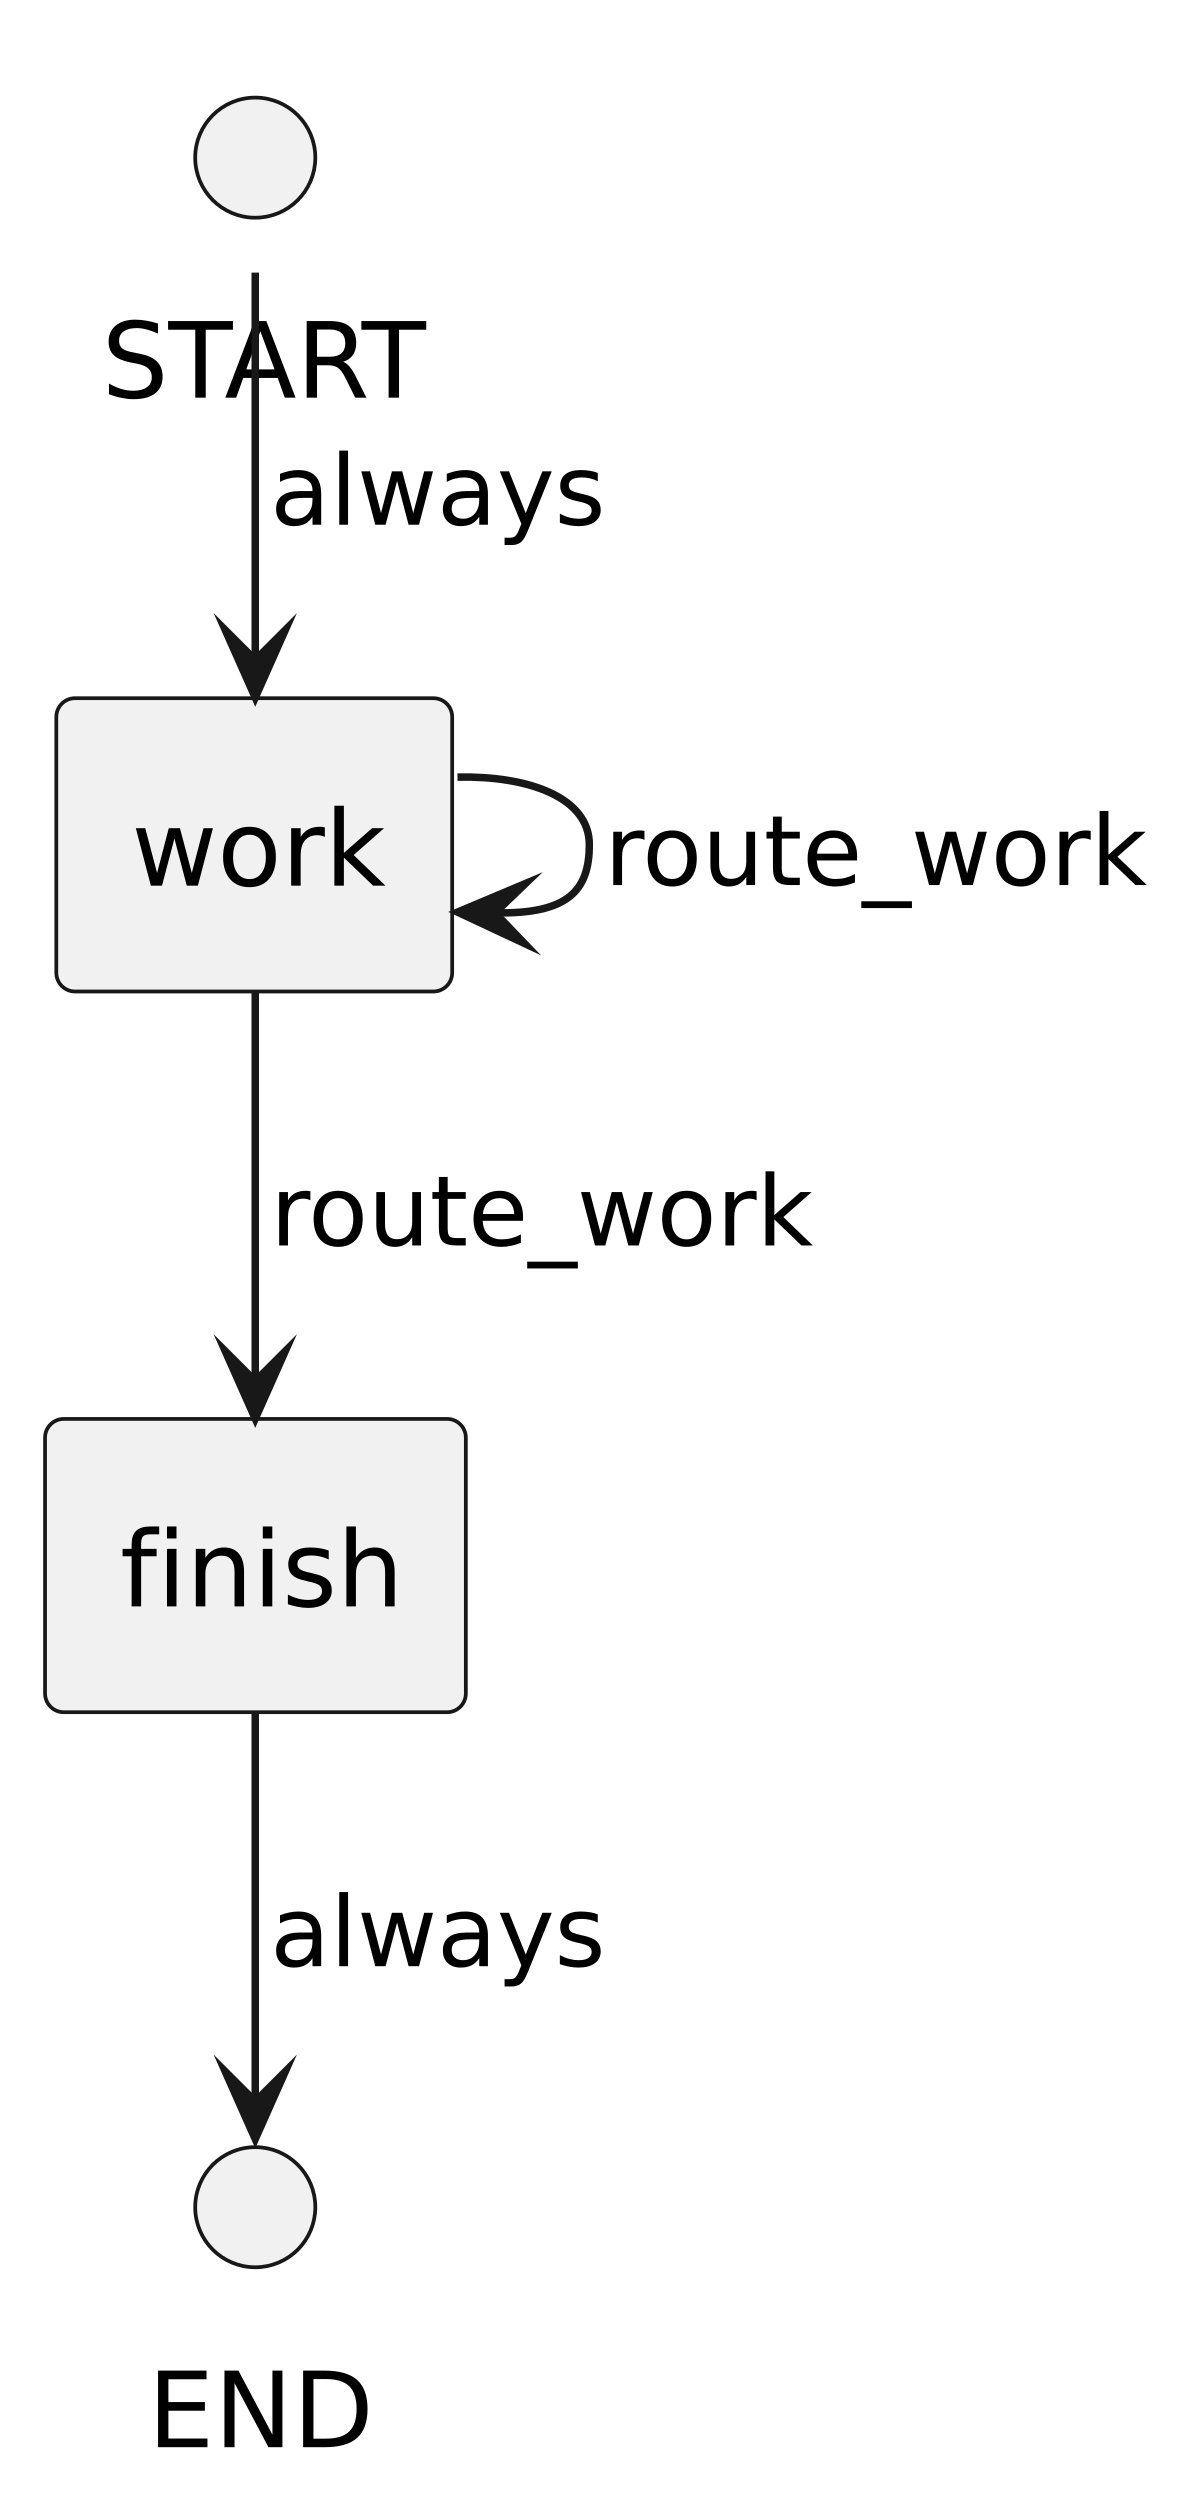
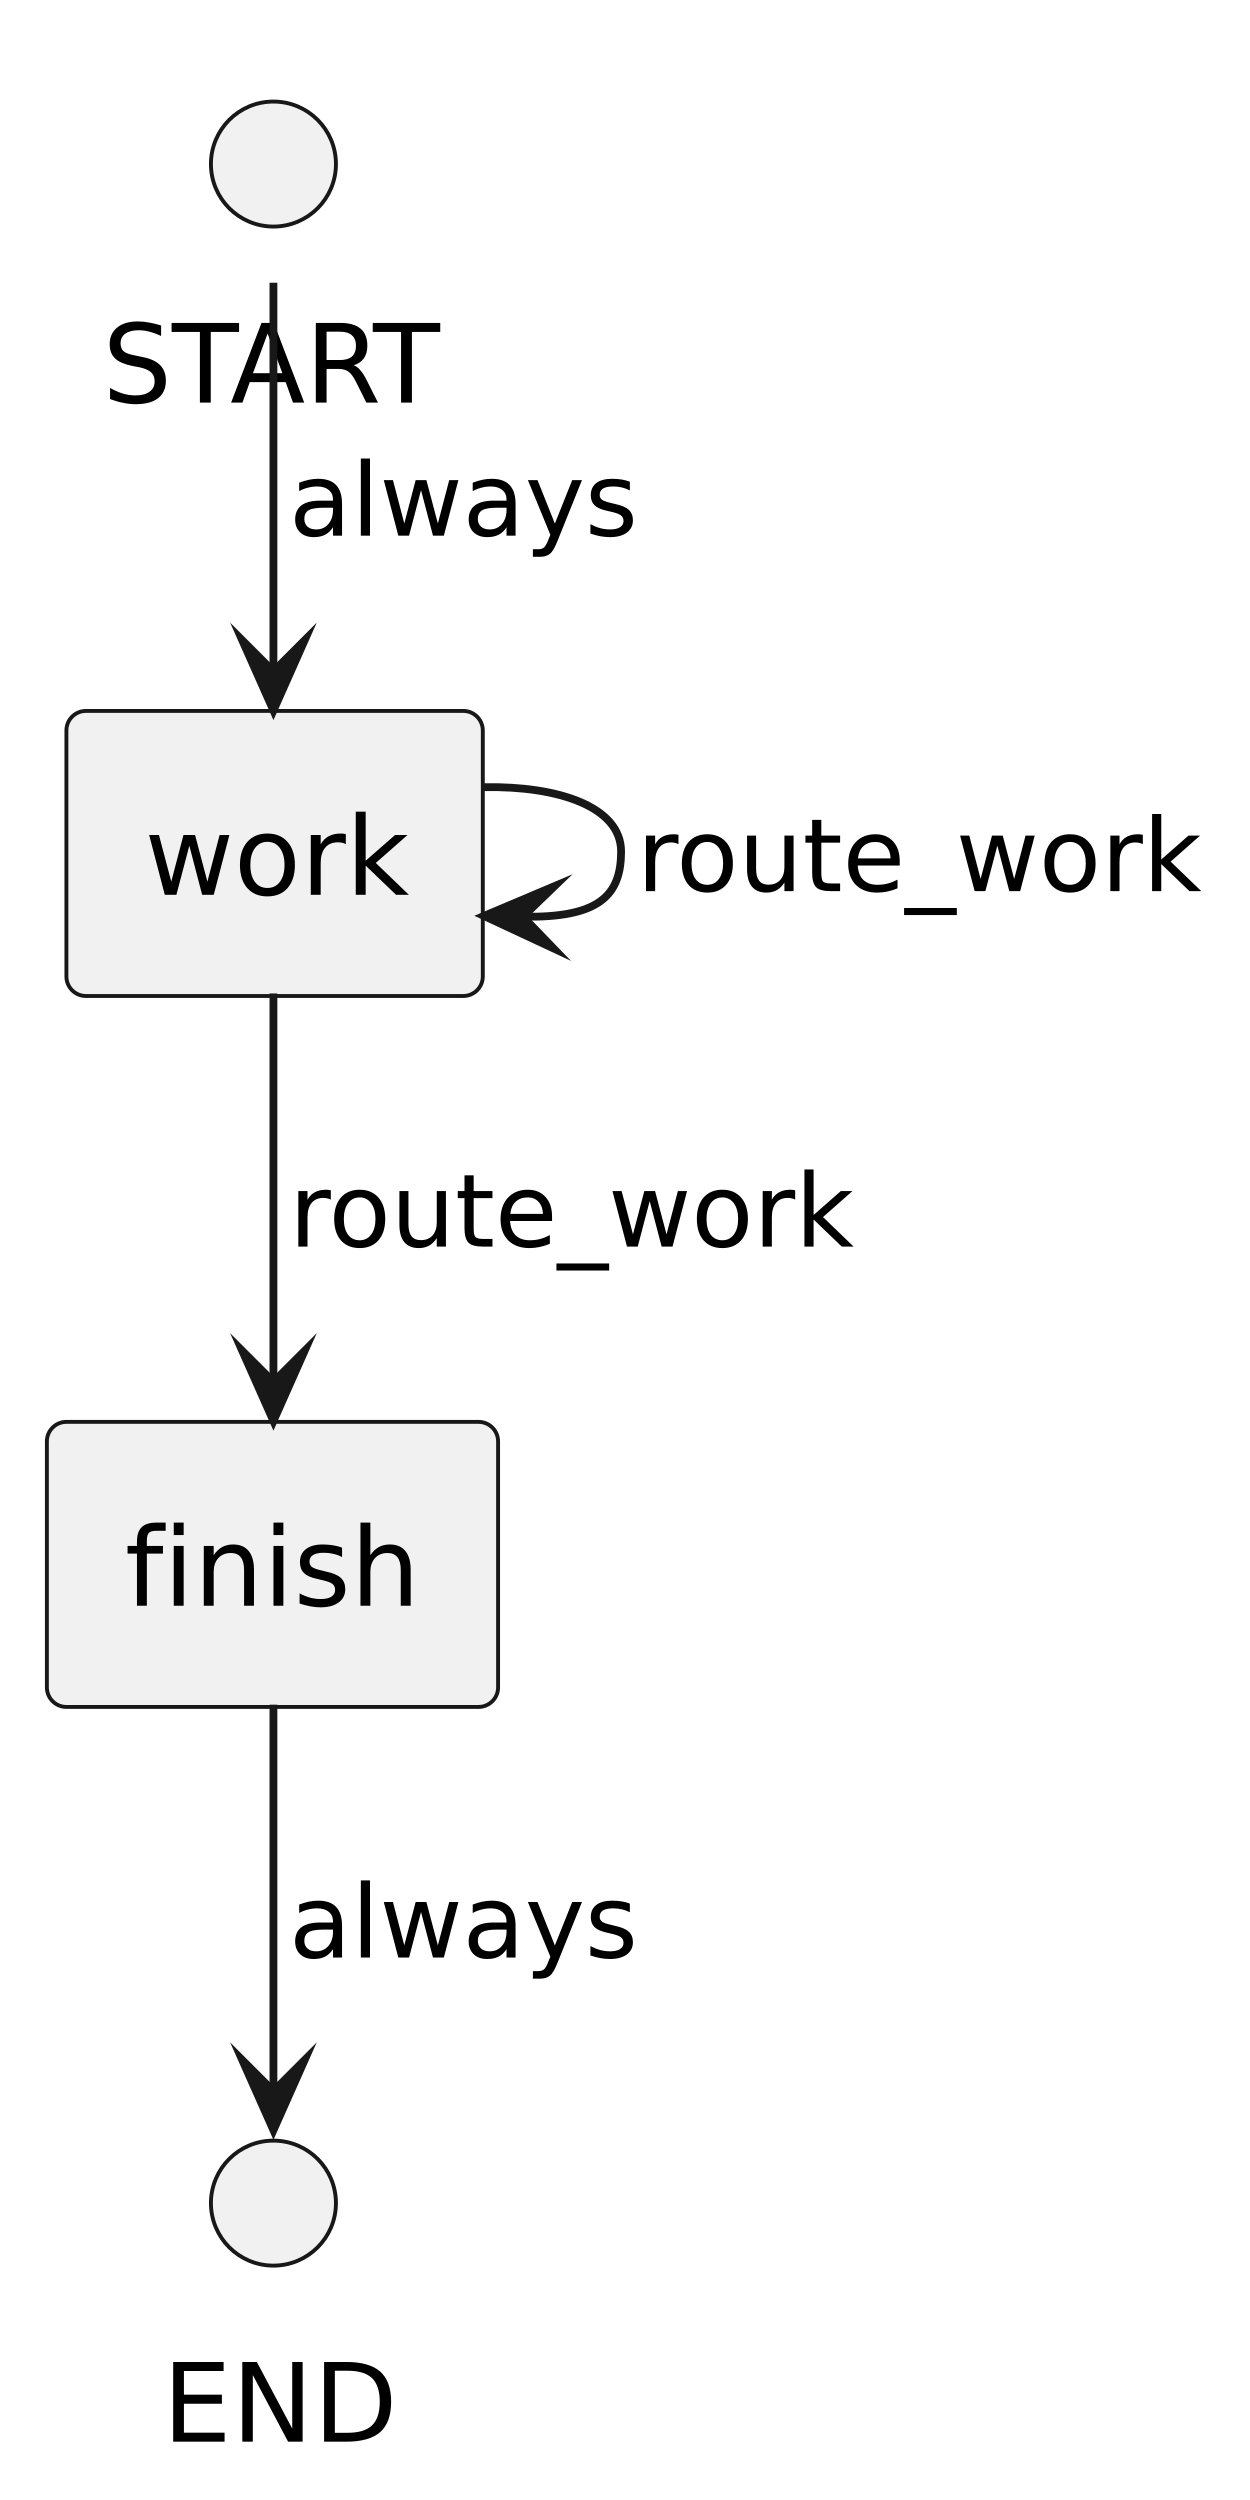
- <svg xmlns="http://www.w3.org/2000/svg" xmlns:xlink="http://www.w3.org/1999/xlink" version="1.1" data-diagram-type="DESCRIPTION" style="width:157px;height:333px;background:#FFFFFF;" width="157px" height="333px" viewBox="0 0 157 333" zoomAndPan="magnify" preserveAspectRatio="none" contentStyleType="text/css">
+ <svg xmlns="http://www.w3.org/2000/svg" xmlns:xlink="http://www.w3.org/1999/xlink" version="1.1" data-diagram-type="DESCRIPTION" style="width:160px;height:320px;background:#FFFFFF;" width="160px" height="320px" viewBox="0 0 160 320" zoomAndPan="magnify" preserveAspectRatio="none" contentStyleType="text/css">
  <defs />
  <g font-family="DejaVu Sans, Liberation Sans, Arial, sans-serif" lengthAdjust="spacing">
    <g class="entity" data-qualified-name="n0" id="ent0001" data-source-line="5">
      <a target="_top" href="//github.com/gorban/api-agent/blob/_____switch_branch_____/tests/fixtures/artifact_qualification/work.md.html" xlink:href="//github.com/gorban/api-agent/blob/_____switch_branch_____/tests/fixtures/artifact_qualification/work.md.html" xlink:type="simple" xlink:actuate="onRequest" xlink:show="new" title="//github.com/gorban/api-agent/blob/_____switch_branch_____/tests/fixtures/artifact_qualification/work.md.html" xlink:title="//github.com/gorban/api-agent/blob/_____switch_branch_____/tests/fixtures/artifact_qualification/work.md.html">
-         <rect x="7.5" y="93" width="52.732" height="39.068" fill="#F1F1F1" style="stroke:#181818;stroke-width:0.5;" rx="2.5" ry="2.5" />
-         <text x="17.5" y="117.966" fill="#000" font-size="14" textLength="32.732">work</text>
+         <rect x="8.5" y="91" width="53.298" height="36.488" fill="#F1F1F1" style="stroke:#181818;stroke-width:0.5;" rx="2.5" ry="2.5" />
+         <text x="18.5" y="114.535" fill="#000" font-size="14" textLength="33.298">work</text>
      </a>
    </g>
    <g class="entity" data-qualified-name="n1" id="ent0002" data-source-line="6">
      <a target="_top" href="//github.com/gorban/api-agent/blob/_____switch_branch_____/tests/fixtures/artifact_qualification/finish.md.html" xlink:href="//github.com/gorban/api-agent/blob/_____switch_branch_____/tests/fixtures/artifact_qualification/finish.md.html" xlink:type="simple" xlink:actuate="onRequest" xlink:show="new" title="//github.com/gorban/api-agent/blob/_____switch_branch_____/tests/fixtures/artifact_qualification/finish.md.html" xlink:title="//github.com/gorban/api-agent/blob/_____switch_branch_____/tests/fixtures/artifact_qualification/finish.md.html">
-         <rect x="6" y="189" width="56.05" height="39.068" fill="#F1F1F1" style="stroke:#181818;stroke-width:0.5;" rx="2.5" ry="2.5" />
-         <text x="16" y="213.966" fill="#000" font-size="14" textLength="36.05">finish</text>
+         <rect x="6" y="182" width="57.755" height="36.488" fill="#F1F1F1" style="stroke:#181818;stroke-width:0.5;" rx="2.5" ry="2.5" />
+         <text x="16" y="205.535" fill="#000" font-size="14" textLength="37.755">finish</text>
      </a>
    </g>
    <g class="entity" data-qualified-name="start" id="ent0003" data-source-line="7">
-       <ellipse cx="34" cy="21" rx="8" ry="8" fill="#F1F1F1" style="stroke:#181818;stroke-width:0.5;" />
-       <text x="13.546" y="52.966" fill="#000" font-size="14" textLength="40.908">START</text>
+       <ellipse cx="35" cy="21" rx="8" ry="8" fill="#F1F1F1" style="stroke:#181818;stroke-width:0.5;" />
+       <text x="13.122" y="51.535" fill="#000" font-size="14" textLength="43.757">START</text>
    </g>
    <g class="entity" data-qualified-name="end" id="ent0007" data-source-line="11">
-       <ellipse cx="34" cy="294" rx="8" ry="8" fill="#F1F1F1" style="stroke:#181818;stroke-width:0.5;" />
-       <text x="19.678" y="325.966" fill="#000" font-size="14" textLength="28.644">END</text>
+       <ellipse cx="35" cy="282" rx="8" ry="8" fill="#F1F1F1" style="stroke:#181818;stroke-width:0.5;" />
+       <text x="20.792" y="312.535" fill="#000" font-size="14" textLength="28.417">END</text>
    </g>
    <g class="link" data-entity-1="ent0003" data-entity-2="ent0001" id="lnk4" data-link-type="dependency">
-       <polygon points="34,92.914,38,83.914,34,87.914,30,83.914,34,92.914" fill="#181818" style="stroke:#181818;stroke-width:1;stroke-linejoin:miter;stroke-miterlimit:10;" />
-       <path d="M34,36.308 C34,50.688 34,70.711 34,87.914" style="stroke:#181818;stroke-width:1;" fill="none" />
-       <text x="36" y="69.897" fill="#000" font-size="13" textLength="41.015">always</text>
+       <polygon points="35,90.945,39,81.945,35,85.945,31,81.945,35,90.945" fill="#181818" style="stroke:#181818;stroke-width:1;stroke-linejoin:miter;stroke-miterlimit:10;" />
+       <path d="M35,36.194 C35,50.265 35,69.557 35,85.945" style="stroke:#181818;stroke-width:1;" fill="none" />
+       <text x="37" y="68.568" fill="#000" font-size="13" textLength="41.552">always</text>
    </g>
    <g class="link" data-entity-1="ent0001" data-entity-2="ent0001" id="lnk5" data-link-type="dependency">
-       <polygon points="60.938,121.491,69.856,125.67,65.937,121.591,70.016,117.672,60.938,121.491" fill="#181818" style="stroke:#181818;stroke-width:1;stroke-linejoin:miter;stroke-miterlimit:10;" />
-       <path d="M60.938,103.509 C70.613,103.315 78.5,106.313 78.5,112.5 C78.5,118.688 75.612,121.784 65.937,121.591" style="stroke:#181818;stroke-width:1;" fill="none" />
-       <text x="80.5" y="117.897" fill="#000" font-size="13" textLength="69.459">route_work</text>
+       <polygon points="61.938,117.242,70.863,121.406,66.937,117.334,71.01,113.407,61.938,117.242" fill="#181818" style="stroke:#181818;stroke-width:1;stroke-linejoin:miter;stroke-miterlimit:10;" />
+       <path d="M61.938,100.758 C71.613,100.581 79.5,103.328 79.5,109 C79.5,114.672 76.612,117.511 66.937,117.334" style="stroke:#181818;stroke-width:1;" fill="none" />
+       <text x="81.5" y="114.068" fill="#000" font-size="13" textLength="70.897">route_work</text>
    </g>
    <g class="link" data-entity-1="ent0001" data-entity-2="ent0002" id="lnk6" data-link-type="dependency">
-       <polygon points="34,188.967,38,179.967,34,183.967,30,179.967,34,188.967" fill="#181818" style="stroke:#181818;stroke-width:1;stroke-linejoin:miter;stroke-miterlimit:10;" />
-       <path d="M34,132.071 C34,148.551 34,167.499 34,183.967" style="stroke:#181818;stroke-width:1;" fill="none" />
-       <text x="36" y="165.897" fill="#000" font-size="13" textLength="69.459">route_work</text>
+       <polygon points="35,181.893,39,172.893,35,176.893,31,172.893,35,181.893" fill="#181818" style="stroke:#181818;stroke-width:1;stroke-linejoin:miter;stroke-miterlimit:10;" />
+       <path d="M35,127.16 C35,142.92 35,161.149 35,176.893" style="stroke:#181818;stroke-width:1;" fill="none" />
+       <text x="37" y="159.568" fill="#000" font-size="13" textLength="70.897">route_work</text>
    </g>
    <g class="link" data-entity-1="ent0002" data-entity-2="ent0007" id="lnk8" data-link-type="dependency">
-       <polygon points="34,284.927,38,275.927,34,279.927,30,275.927,34,284.927" fill="#181818" style="stroke:#181818;stroke-width:1;stroke-linejoin:miter;stroke-miterlimit:10;" />
-       <path d="M34,228.269 C34,245.561 34,265.637 34,279.927" style="stroke:#181818;stroke-width:1;" fill="none" />
-       <text x="36" y="261.897" fill="#000" font-size="13" textLength="41.015">always</text>
+       <polygon points="35,272.671,39,263.671,35,267.671,31,263.671,35,272.671" fill="#181818" style="stroke:#181818;stroke-width:1;stroke-linejoin:miter;stroke-miterlimit:10;" />
+       <path d="M35,218.198 C35,234.532 35,253.621 35,267.671" style="stroke:#181818;stroke-width:1;" fill="none" />
+       <text x="37" y="250.568" fill="#000" font-size="13" textLength="41.552">always</text>
    </g>
  </g>
</svg>
